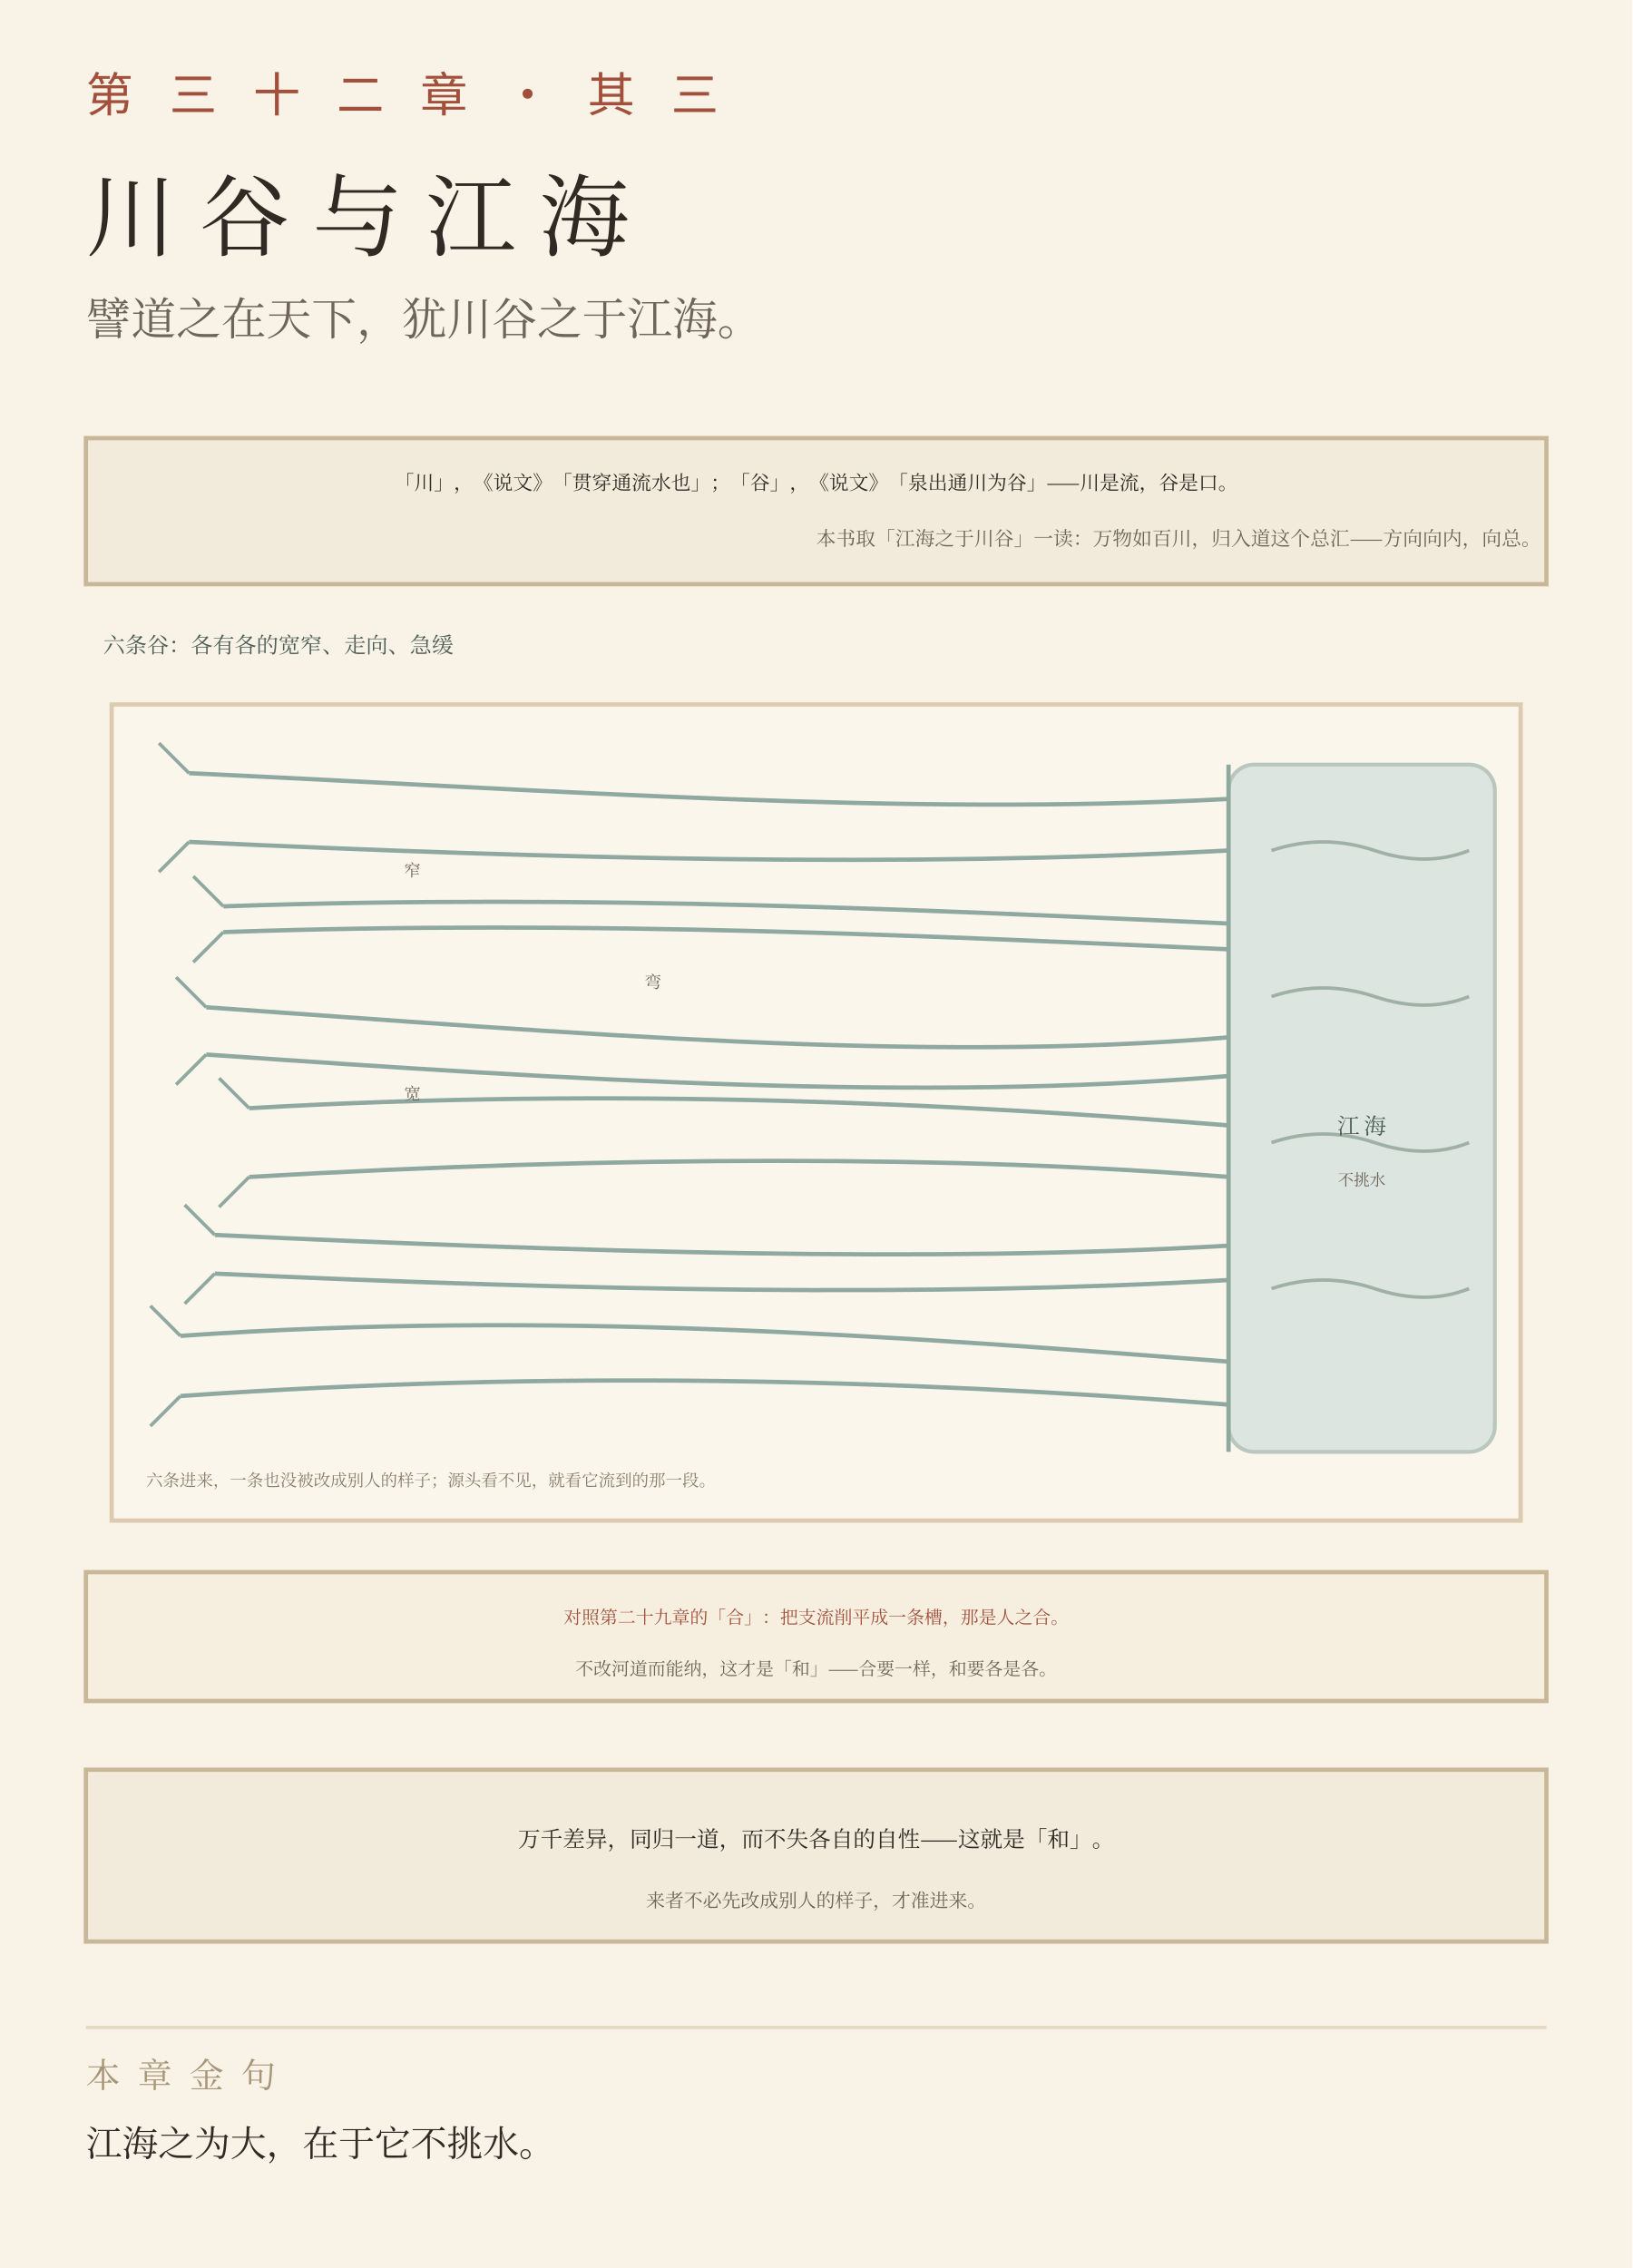
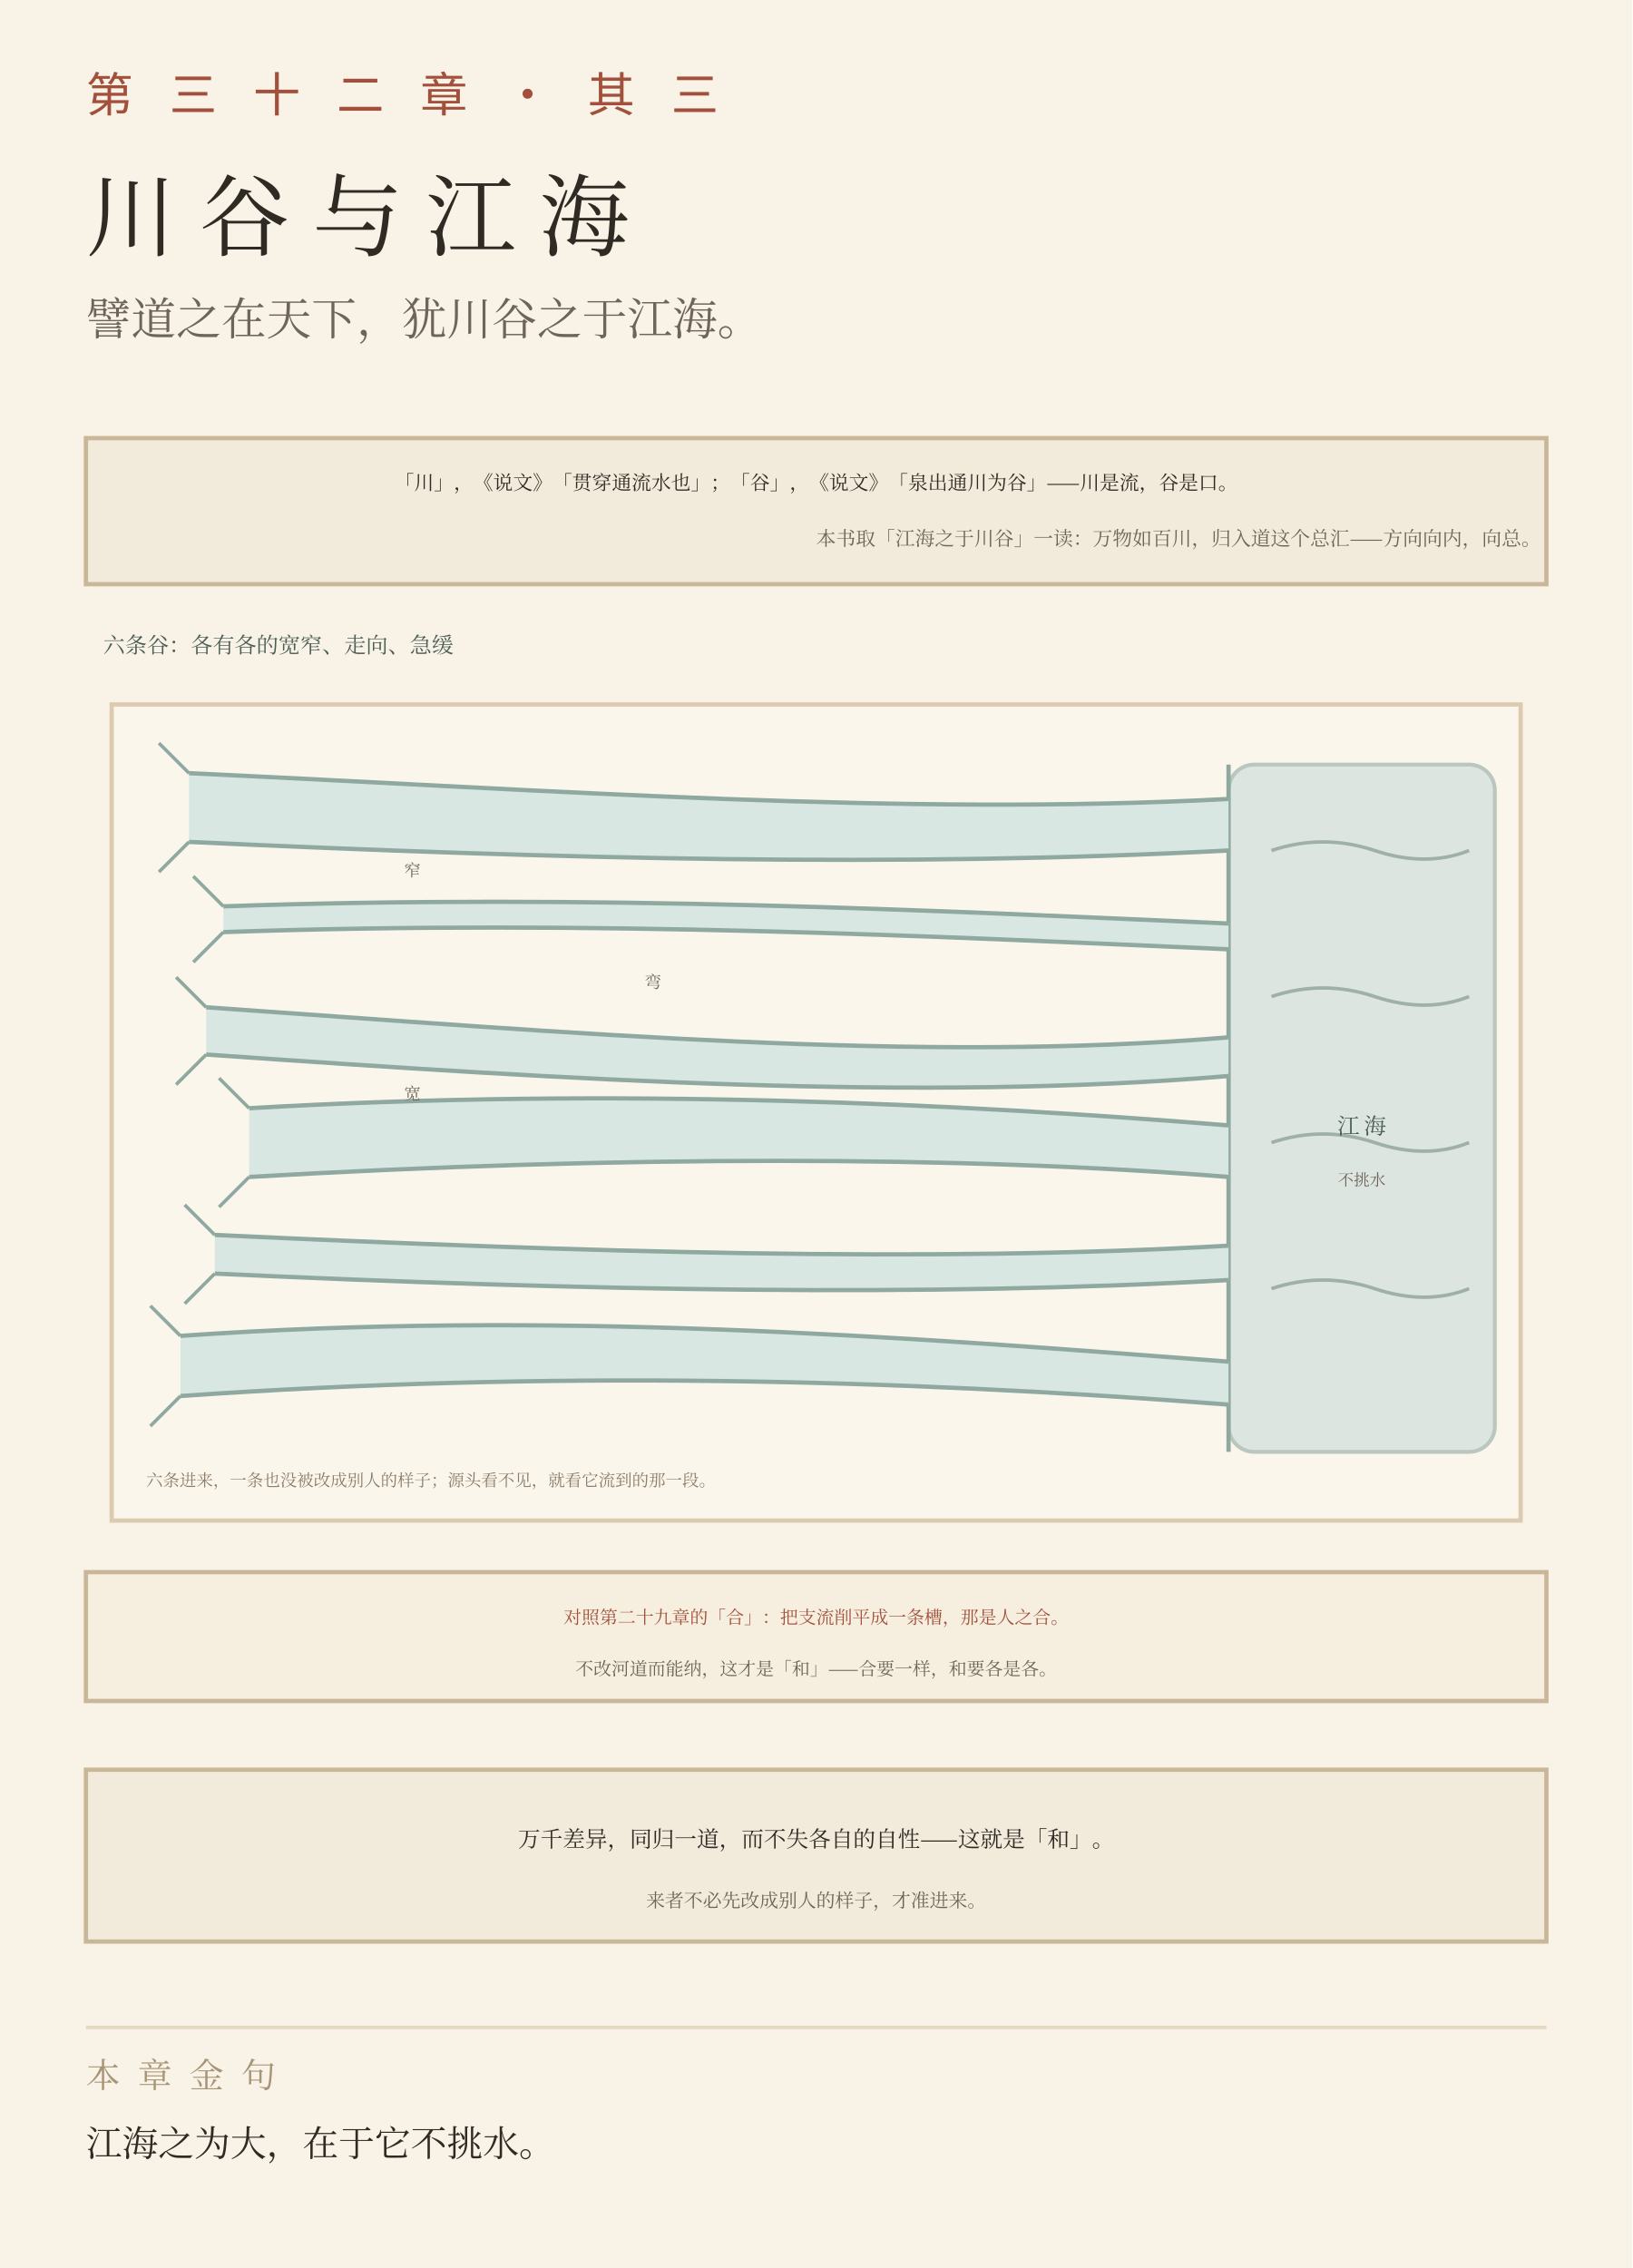
<svg xmlns="http://www.w3.org/2000/svg" viewBox="0 0 380 528" role="img" aria-label="六条谷各有宽窄，江海不改它们的河道" font-family="'Noto Serif CJK SC','Noto Serif SC','Songti SC',serif">
  <defs>
    <marker id="arr" viewBox="0 0 10 10" refX="9" refY="5" markerWidth="6" markerHeight="6" orient="auto">
      <path d="M0 0 L10 5 L0 10 z" fill="#6E6459" />
    </marker>
    <marker id="arr2" viewBox="0 0 10 10" refX="9" refY="5" markerWidth="6" markerHeight="6" orient="auto">
      <path d="M0 0 L10 5 L0 10 z" fill="#4A5C55" />
    </marker>
    <marker id="arrL" viewBox="0 0 10 10" refX="1" refY="5" markerWidth="6" markerHeight="6" orient="auto">
      <path d="M10 0 L0 5 L10 10 z" fill="#4A5C55" />
    </marker>
    <marker id="arrS" viewBox="0 0 10 10" refX="9" refY="5" markerWidth="6" markerHeight="6" orient="auto">
      <path d="M0 0 L10 5 L0 10 z" fill="#A2503B" />
    </marker>
  </defs>
  <rect x="0" y="0" width="380" height="528" fill="#F8F3E6" />
  <text x="20" y="26" font-size="11" fill="#A2503B" font-family="'Noto Sans CJK SC','Noto Sans SC',sans-serif" letter-spacing="3">第 三 十 二 章 · 其 三</text>
  <text x="20" y="58" font-size="21" fill="#2F2A24">川 谷 与 江 海</text>
  <text x="20" y="78" font-size="10.5" fill="#6E6459">譬道之在天下，犹川谷之于江海。</text>
  <rect x="20" y="102" width="340" height="34" fill="#F2EADA" stroke="#C9B79A" stroke-width="1.0" />
  <text x="190" y="114" font-size="4.6" fill="#2F2A24" text-anchor="middle">「川」，《说文》「贯穿通流水也」；「谷」，《说文》「泉出通川为谷」——川是流，谷是口。</text>
  <text x="190" y="127" font-size="4.6" fill="#6E6459">本书取「江海之于川谷」一读：万物如百川，归入道这个总汇——方向向内，向总。</text>
  <text x="24" y="152" font-size="5.1" fill="#4A5C55">六条谷：各有各的宽窄、走向、急缓</text>
  <rect x="26" y="164" width="328" height="190" fill="#FBF6EC" stroke="#DCCBB0" stroke-width="1.0" />
  <rect x="286" y="178" width="62" height="160" fill="#DCE5DF" stroke="#B9C7BE" stroke-width="0.9" rx="6" />
  <path d="M296,198 q12,-4 24,0 q12,4 22,0" fill="none" stroke="#9FB0A6" stroke-width="0.8" />
  <path d="M296,232 q12,-4 24,0 q12,4 22,0" fill="none" stroke="#9FB0A6" stroke-width="0.8" />
  <path d="M296,266 q12,-4 24,0 q12,4 22,0" fill="none" stroke="#9FB0A6" stroke-width="0.8" />
  <path d="M296,300 q12,-4 24,0 q12,4 22,0" fill="none" stroke="#9FB0A6" stroke-width="0.8" />
  <text x="317" y="264" font-size="5.2" fill="#4A5C55" text-anchor="middle" letter-spacing="1">江海</text>
  <text x="317" y="276" font-size="3.7" fill="#6E6459" text-anchor="middle">不挑水</text>
  <line x1="286" y1="178" x2="286" y2="338" stroke="#8FA9A0" stroke-width="1.0" />
+   <path d="M44,180.0 C130,184.0 210,190.0 286,186.0 L286,198.0 C210,202.0 130,200.0 44,196.0 Z" fill="#D8E7E2" stroke="none" />
  <path d="M44,180.0 C130,184.0 210,190.0 286,186.0" fill="none" stroke="#8FA9A0" stroke-width="1.0" />
  <path d="M44,196.0 C130,200.0 210,202.0 286,198.0" fill="none" stroke="#8FA9A0" stroke-width="1.0" />
  <line x1="44" y1="180.0" x2="37" y2="173.0" stroke="#8FA9A0" stroke-width="0.8" />
  <line x1="44" y1="196.0" x2="37" y2="203.0" stroke="#8FA9A0" stroke-width="0.8" />
+   <path d="M52,211.0 C138,208.0 218,212.0 286,215.0 L286,221.0 C218,218.0 138,214.0 52,217.0 Z" fill="#D8E7E2" stroke="none" />
  <path d="M52,211.0 C138,208.0 218,212.0 286,215.0" fill="none" stroke="#8FA9A0" stroke-width="1.0" />
  <path d="M52,217.0 C138,214.0 218,218.0 286,221.0" fill="none" stroke="#8FA9A0" stroke-width="1.0" />
  <line x1="52" y1="211.0" x2="45" y2="204.0" stroke="#8FA9A0" stroke-width="0.8" />
  <line x1="52" y1="217.0" x2="45" y2="224.0" stroke="#8FA9A0" stroke-width="0.8" />
+   <path d="M48,234.5 C134,240.5 214,247.5 286,241.5 L286,250.5 C214,256.5 134,251.5 48,245.5 Z" fill="#D8E7E2" stroke="none" />
  <path d="M48,234.5 C134,240.5 214,247.5 286,241.5" fill="none" stroke="#8FA9A0" stroke-width="1.0" />
  <path d="M48,245.5 C134,251.5 214,256.5 286,250.5" fill="none" stroke="#8FA9A0" stroke-width="1.0" />
  <line x1="48" y1="234.5" x2="41" y2="227.5" stroke="#8FA9A0" stroke-width="0.8" />
  <line x1="48" y1="245.5" x2="41" y2="252.5" stroke="#8FA9A0" stroke-width="0.8" />
+   <path d="M58,258.0 C144,253.0 224,257.0 286,262.0 L286,274.0 C224,269.0 144,269.0 58,274.0 Z" fill="#D8E7E2" stroke="none" />
  <path d="M58,258.0 C144,253.0 224,257.0 286,262.0" fill="none" stroke="#8FA9A0" stroke-width="1.0" />
  <path d="M58,274.0 C144,269.0 224,269.0 286,274.0" fill="none" stroke="#8FA9A0" stroke-width="1.0" />
  <line x1="58" y1="258.0" x2="51" y2="251.0" stroke="#8FA9A0" stroke-width="0.8" />
  <line x1="58" y1="274.0" x2="51" y2="281.0" stroke="#8FA9A0" stroke-width="0.8" />
+   <path d="M50,287.5 C136,291.5 216,294.0 286,290.0 L286,298.0 C216,302.0 136,300.5 50,296.5 Z" fill="#D8E7E2" stroke="none" />
  <path d="M50,287.5 C136,291.5 216,294.0 286,290.0" fill="none" stroke="#8FA9A0" stroke-width="1.0" />
  <path d="M50,296.5 C136,300.5 216,302.0 286,298.0" fill="none" stroke="#8FA9A0" stroke-width="1.0" />
  <line x1="50" y1="287.5" x2="43" y2="280.5" stroke="#8FA9A0" stroke-width="0.8" />
  <line x1="50" y1="296.5" x2="43" y2="303.5" stroke="#8FA9A0" stroke-width="0.8" />
+   <path d="M42,311.0 C128,305.0 208,311.0 286,317.0 L286,327.0 C208,321.0 128,319.0 42,325.0 Z" fill="#D8E7E2" stroke="none" />
  <path d="M42,311.0 C128,305.0 208,311.0 286,317.0" fill="none" stroke="#8FA9A0" stroke-width="1.0" />
  <path d="M42,325.0 C128,319.0 208,321.0 286,327.0" fill="none" stroke="#8FA9A0" stroke-width="1.0" />
  <line x1="42" y1="311.0" x2="35" y2="304.0" stroke="#8FA9A0" stroke-width="0.8" />
  <line x1="42" y1="325.0" x2="35" y2="332.0" stroke="#8FA9A0" stroke-width="0.8" />
  <text x="96" y="256" font-size="3.9" fill="#6E6459" text-anchor="middle">宽</text>
  <text x="96" y="204" font-size="3.9" fill="#6E6459" text-anchor="middle">窄</text>
  <text x="152" y="230" font-size="3.9" fill="#6E6459" text-anchor="middle">弯</text>
  <text x="34" y="346" font-size="3.9" fill="#8A7C69">六条进来，一条也没被改成别人的样子；源头看不见，就看它流到的那一段。</text>
  <rect x="20" y="366" width="340" height="30" fill="#F6EFE0" stroke="#C9B79A" stroke-width="1.0" />
  <text x="190" y="378" font-size="4.2" fill="#A2503B" text-anchor="middle">对照第二十九章的「合」：把支流削平成一条槽，那是人之合。</text>
  <text x="190" y="390" font-size="4.2" fill="#6E6459" text-anchor="middle">不改河道而能纳，这才是「和」——合要一样，和要各是各。</text>
  <rect x="20" y="412" width="340" height="40" fill="#F2EADA" stroke="#C9B79A" stroke-width="1.0" />
  <text x="190" y="430" font-size="5.2" fill="#2F2A24" text-anchor="middle">万千差异，同归一道，而不失各自的自性——这就是「和」。</text>
  <text x="190" y="444" font-size="4.4" fill="#6E6459" text-anchor="middle">来者不必先改成别人的样子，才准进来。</text>
  <line x1="20" y1="472" x2="360" y2="472" stroke="#E6D8C2" stroke-width="0.8" />
  <text x="20" y="486" font-size="8.0" fill="#A89577" letter-spacing="1">本 章 金 句</text>
  <text x="20" y="502" font-size="8.4" fill="#2F2A24">江海之为大，在于它不挑水。</text>
</svg>
